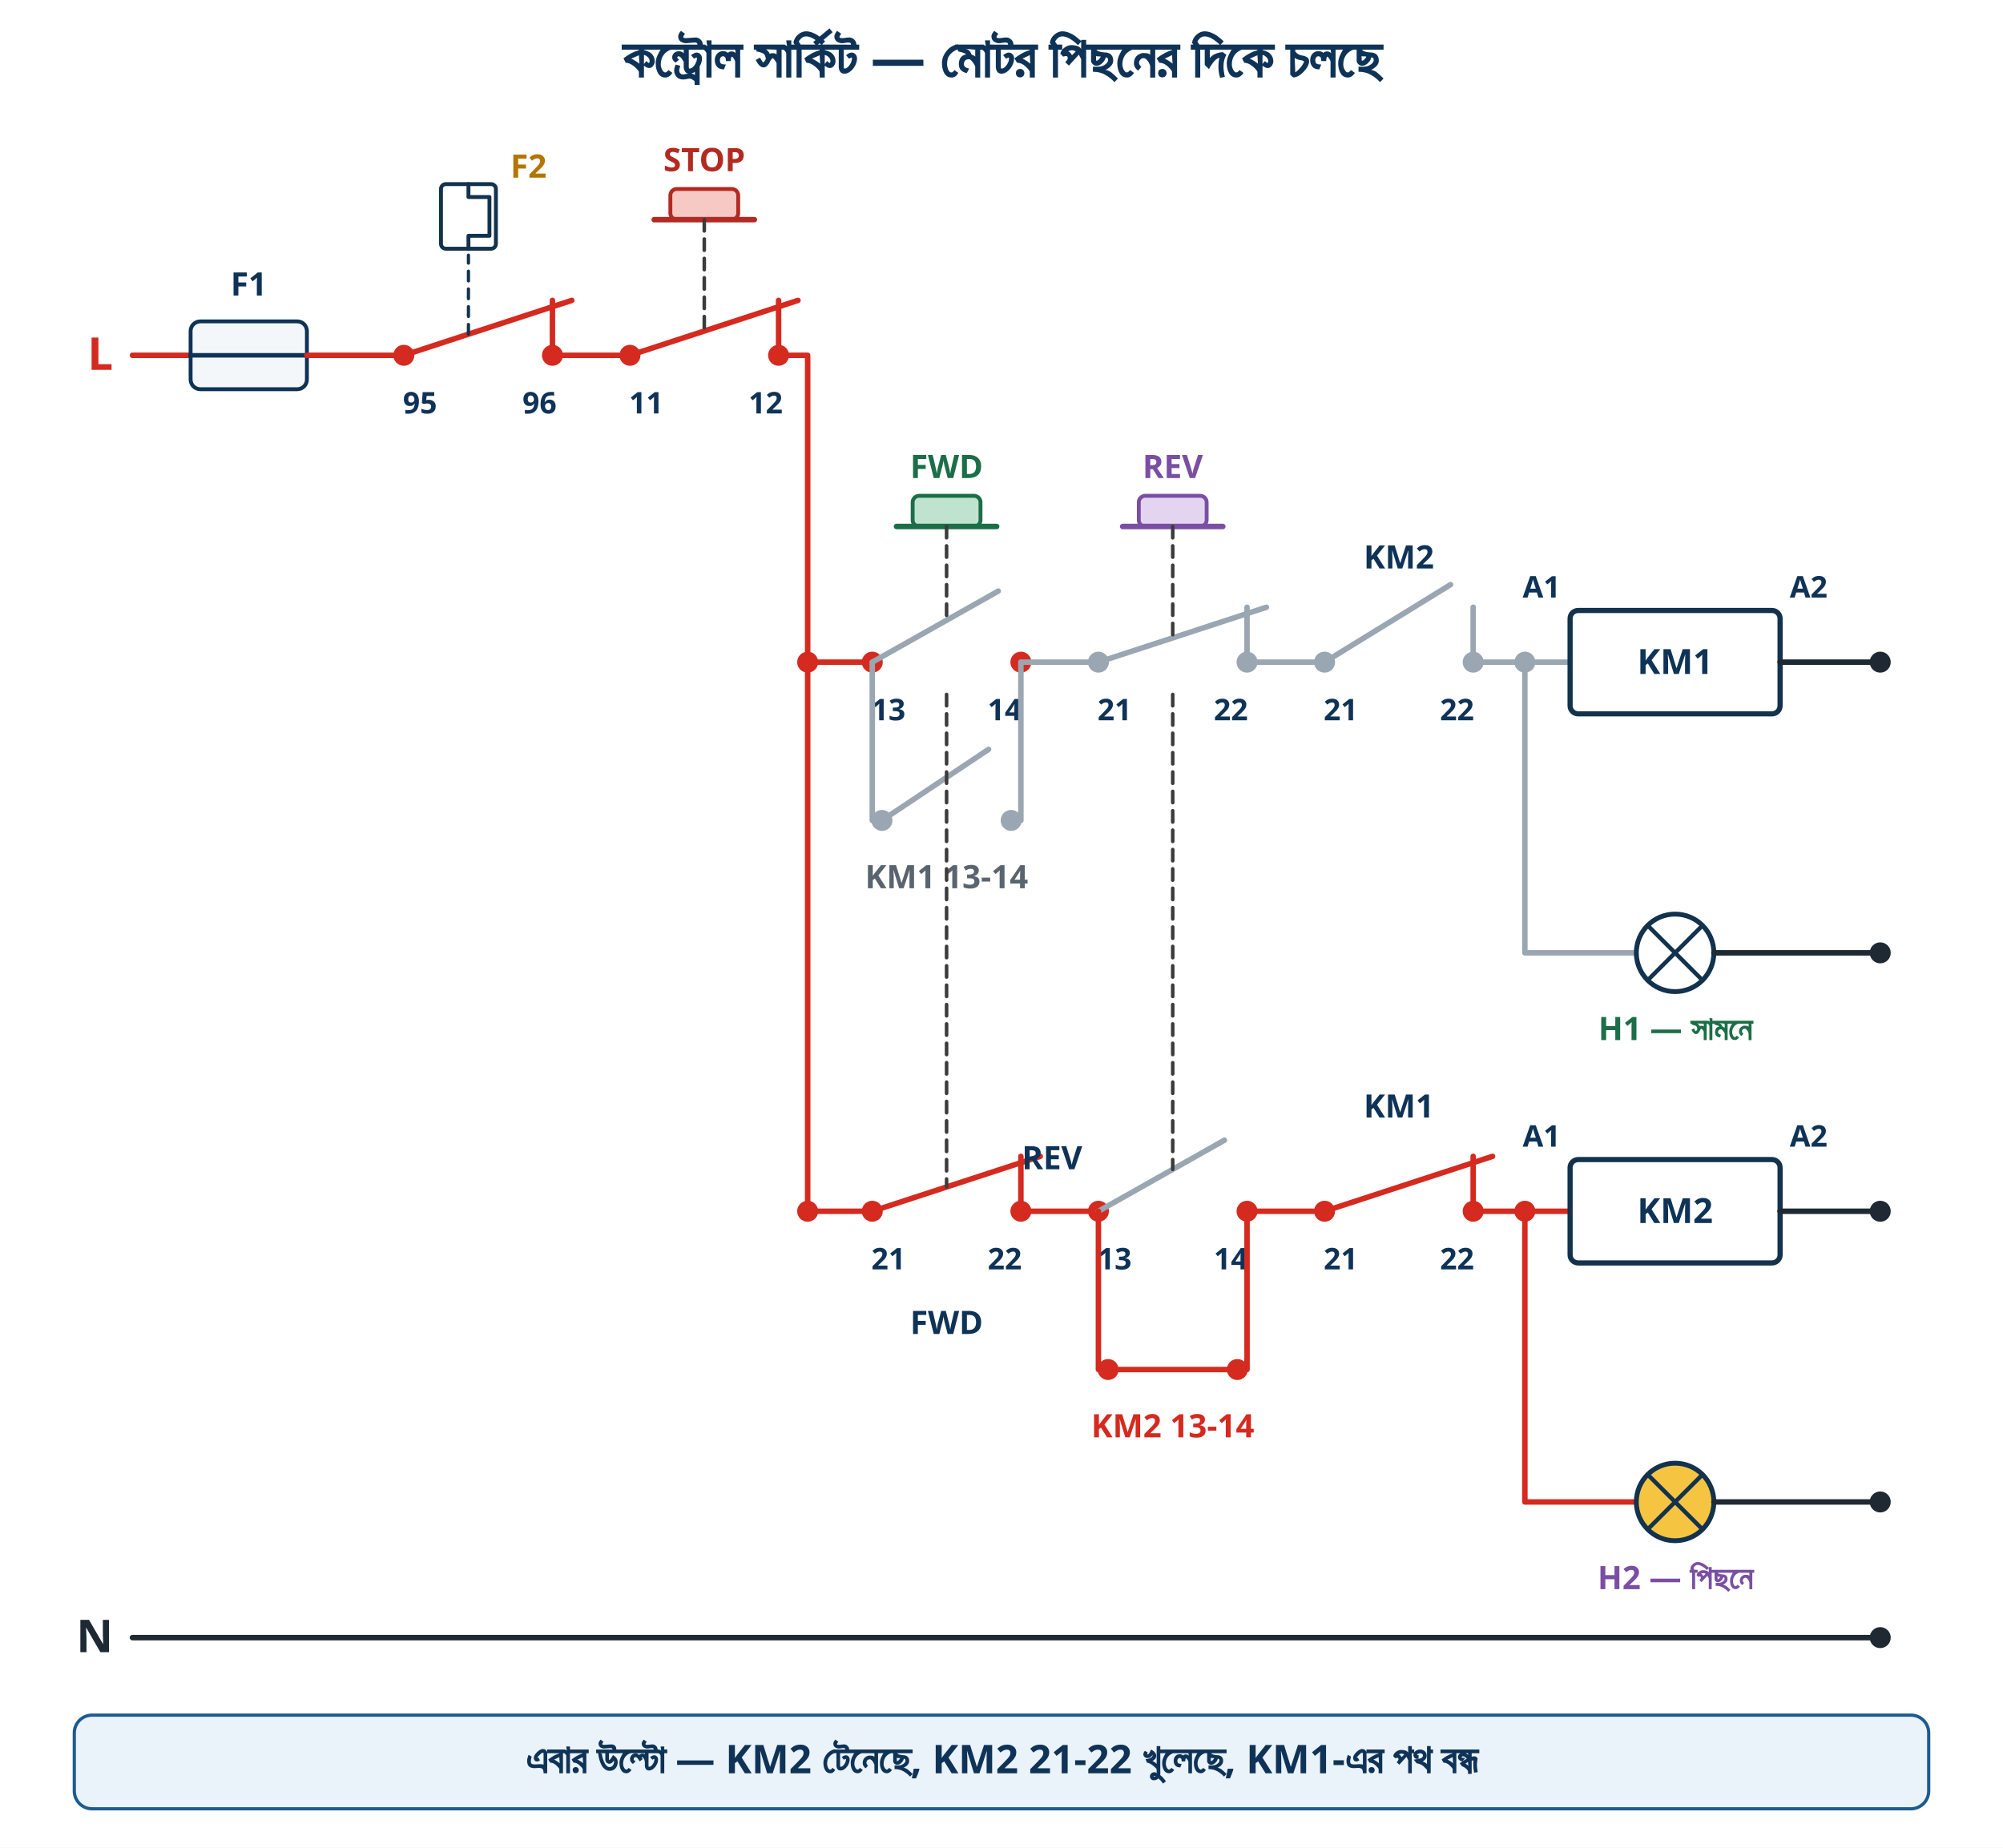
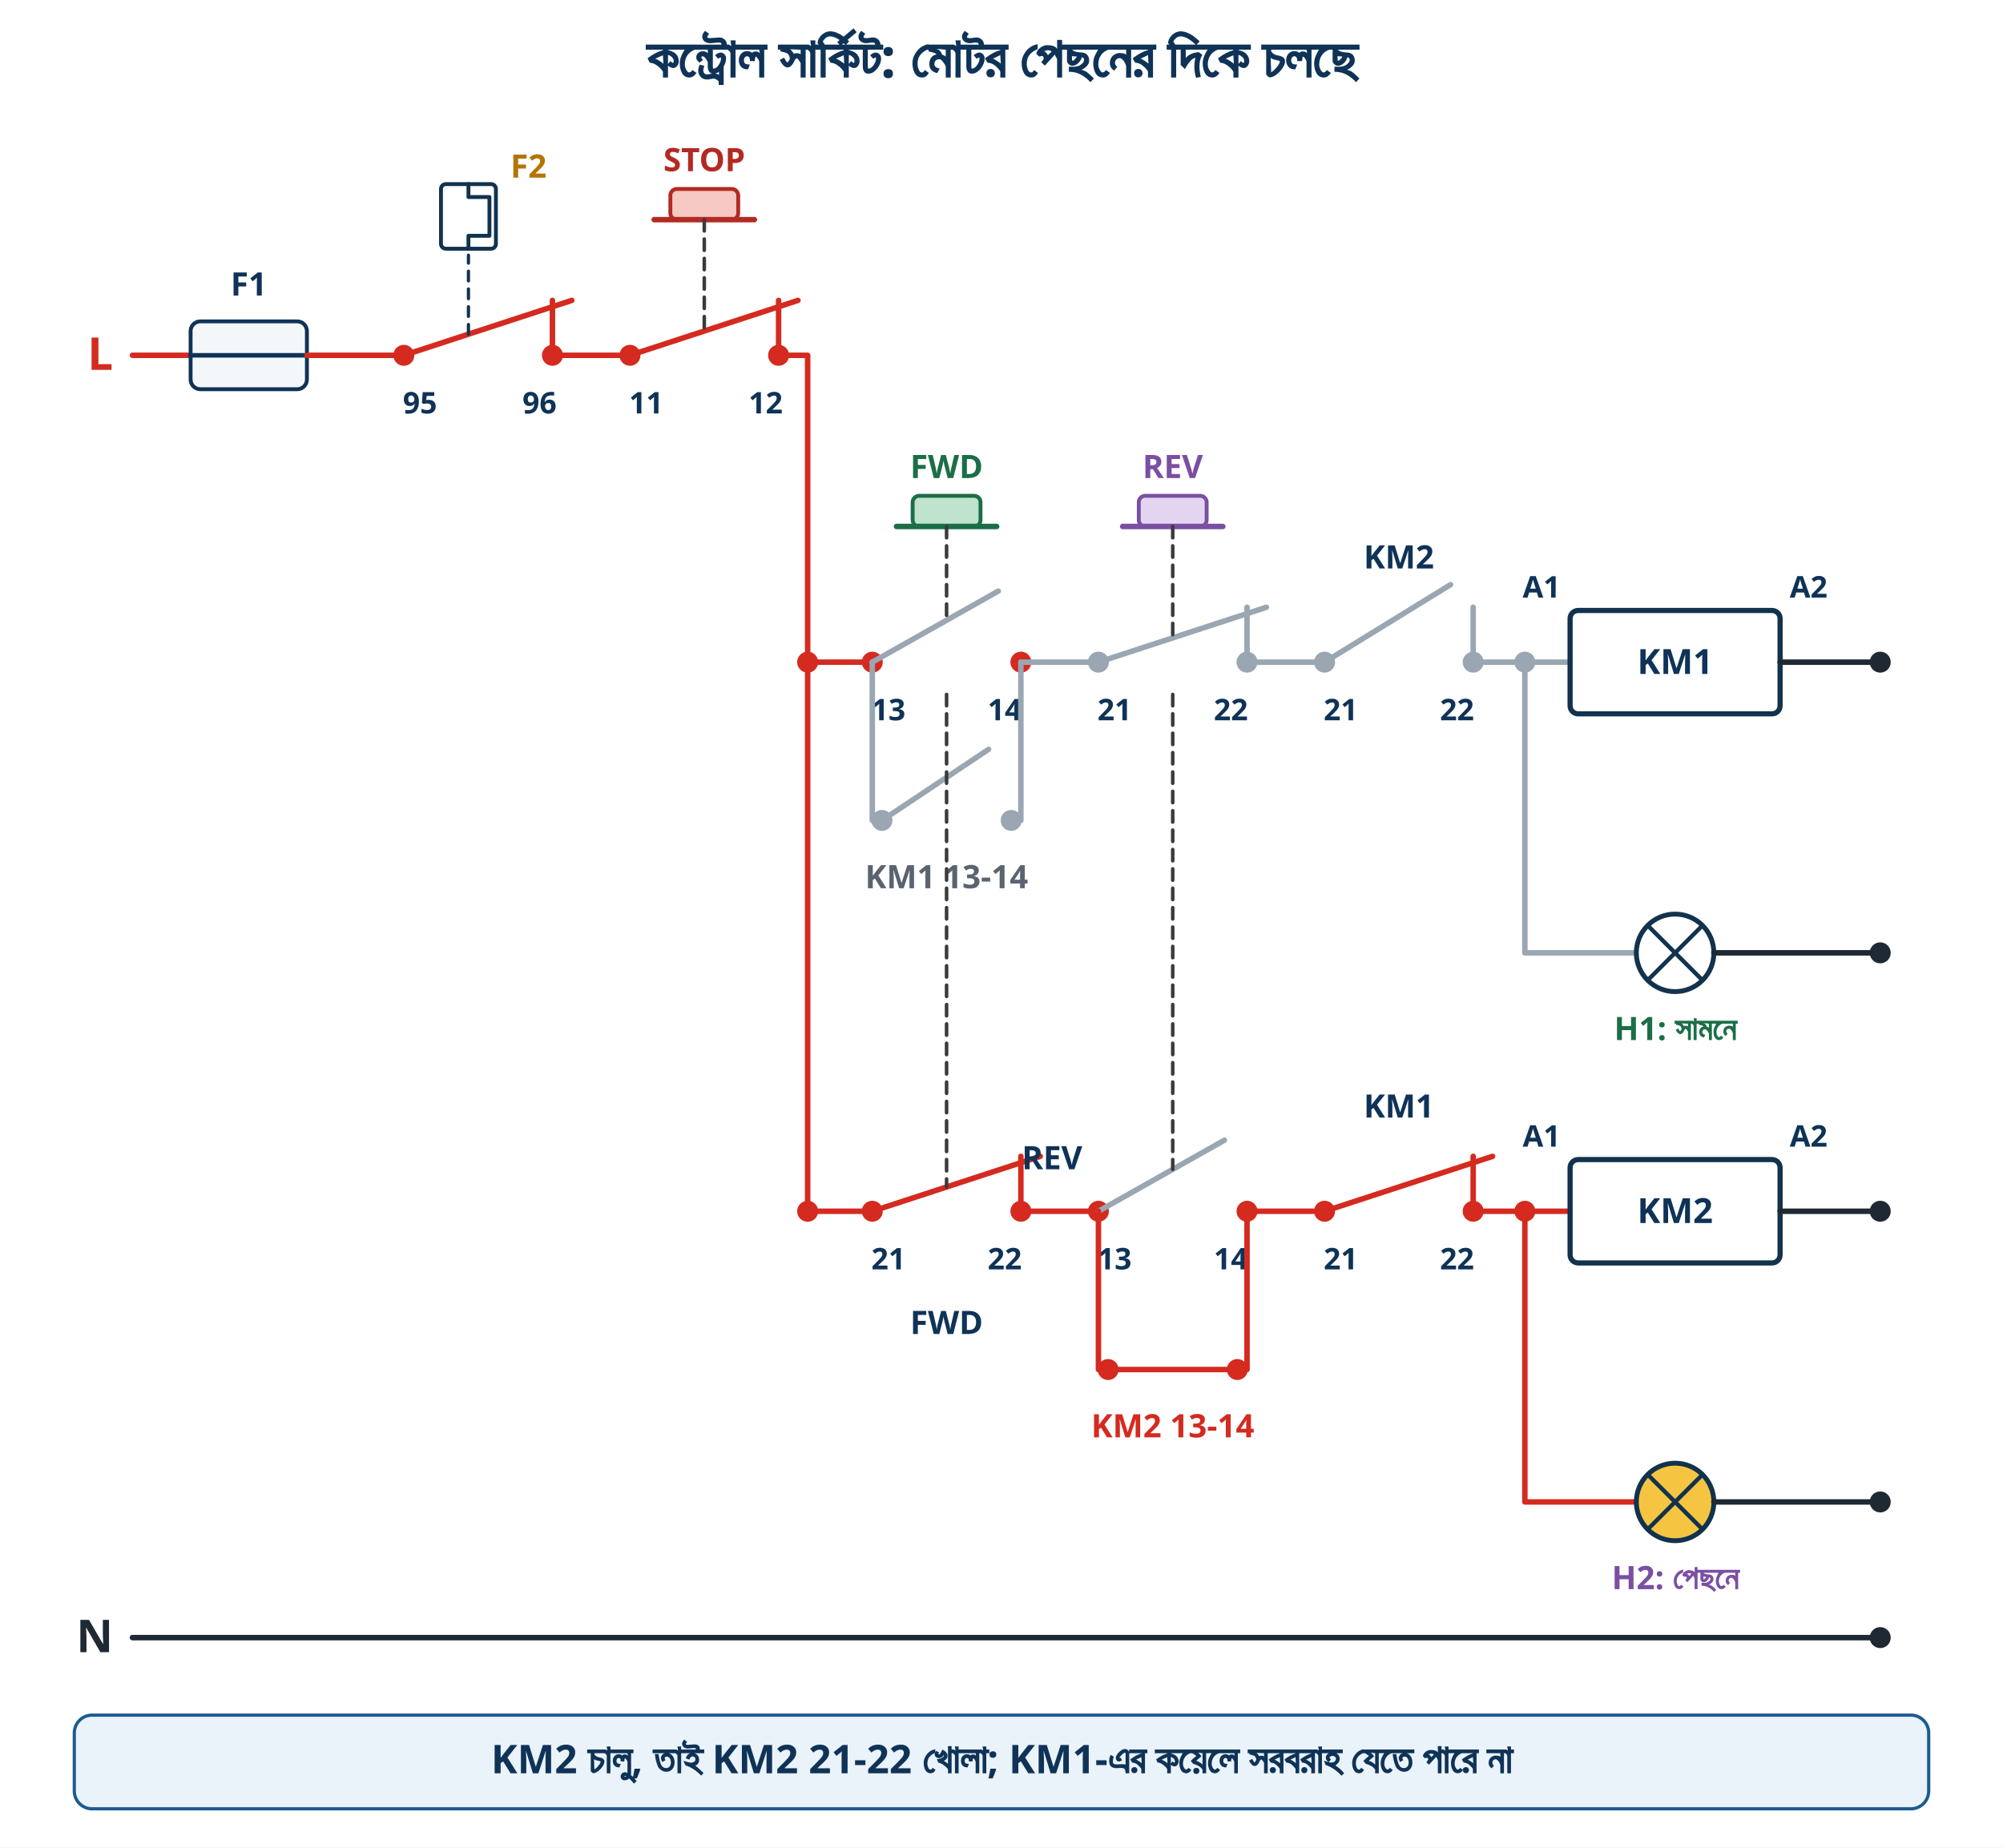
<svg xmlns="http://www.w3.org/2000/svg" width="1240" height="1144" viewBox="0 0 1240 1144">
  <rect width="1240" height="1144" fill="#FFFFFF" />
-   <text x="620.0" y="48.0" font-family="Kalpurush" font-size="34" font-weight="700" fill="#0F3357" text-anchor="middle">কন্ট্রোল সার্কিট — মোটর পিছনের দিকে চলছে</text>
+   <text x="620.0" y="48.0" font-family="Kalpurush" font-size="34" font-weight="700" fill="#0F3357" text-anchor="middle">কন্ট্রোল সার্কিট: মোটর পেছনের দিকে চলছে</text>
  <text x="70.0" y="229.0" font-family="Kalpurush" font-size="28" font-weight="700" fill="#D42A1F" text-anchor="end">L</text>
  <text x="70.0" y="1023.0" font-family="Kalpurush" font-size="28" font-weight="700" fill="#1F2933" text-anchor="end">N</text>
  <path d="M 82 220 L 118 220" fill="none" stroke="#D42A1F" stroke-width="3.4" stroke-linecap="round" stroke-linejoin="round" />
  <rect x="118.0" y="199.0" width="72.0" height="42.0" rx="6" fill="#F4F7FA" stroke="#0F3357" stroke-width="2.4" />
  <path d="M 118.0 220 L 190.0 220" fill="none" stroke="#0F3357" stroke-width="2.8" stroke-linecap="round" stroke-linejoin="round" />
  <text x="154.0" y="183.0" font-family="Kalpurush" font-size="20" font-weight="700" fill="#0F3357" text-anchor="middle">F1</text>
  <path d="M 190 220 L 250 220" fill="none" stroke="#D42A1F" stroke-width="3.4" stroke-linecap="round" stroke-linejoin="round" />
  <circle cx="250.0" cy="220.0" r="6.5" fill="#D42A1F" stroke="none" stroke-width="2" />
  <path d="M 342 220 L 342 186" fill="none" stroke="#D42A1F" stroke-width="3.4" stroke-linecap="round" stroke-linejoin="round" />
  <path d="M 250 220 L 354 186" fill="none" stroke="#D42A1F" stroke-width="3.4" stroke-linecap="round" stroke-linejoin="round" />
  <circle cx="342.0" cy="220.0" r="6.5" fill="#D42A1F" stroke="none" stroke-width="2" />
  <path d="M 290 206.923 L 290 158" fill="none" stroke="#12324D" stroke-width="2" stroke-linecap="round" stroke-linejoin="round" stroke-dasharray="6 5" />
  <rect x="273.0" y="114.0" width="34.0" height="40.0" rx="3" fill="#FFFFFF" stroke="#12324D" stroke-width="2.4" />
  <path d="M 290 114.0 L 290 122 L 303 122 L 303 146 L 290 146 L 290 154.0" fill="none" stroke="#12324D" stroke-width="2.4" stroke-linecap="round" stroke-linejoin="round" />
  <text x="316.0" y="110.0" font-family="Kalpurush" font-size="20" font-weight="700" fill="#B47500" text-anchor="start">F2</text>
  <text x="260.0" y="256.0" font-family="Kalpurush" font-size="18.5" font-weight="700" fill="#0F3357" text-anchor="middle">95</text>
  <text x="334.0" y="256.0" font-family="Kalpurush" font-size="18.5" font-weight="700" fill="#0F3357" text-anchor="middle">96</text>
  <path d="M 342 220 L 390 220" fill="none" stroke="#D42A1F" stroke-width="3.4" stroke-linecap="round" stroke-linejoin="round" />
  <circle cx="390.0" cy="220.0" r="6.5" fill="#D42A1F" stroke="none" stroke-width="2" />
  <path d="M 482 220 L 482 186" fill="none" stroke="#D42A1F" stroke-width="3.4" stroke-linecap="round" stroke-linejoin="round" />
  <path d="M 390 220 L 494 186" fill="none" stroke="#D42A1F" stroke-width="3.4" stroke-linecap="round" stroke-linejoin="round" />
  <circle cx="482.0" cy="220.0" r="6.5" fill="#D42A1F" stroke="none" stroke-width="2" />
  <rect x="415.0" y="117.0" width="42.0" height="19.0" rx="4" fill="#F6C9C4" stroke="#B32A22" stroke-width="2.4" />
  <path d="M 405 136 L 467 136" fill="none" stroke="#B32A22" stroke-width="3.4" stroke-linecap="round" stroke-linejoin="round" />
  <path d="M 436 136 L 436 205" fill="none" stroke="#3B3B3B" stroke-width="2.2" stroke-linecap="round" stroke-linejoin="round" stroke-dasharray="7 5" />
  <text x="436.0" y="106.0" font-family="Kalpurush" font-size="20" font-weight="700" fill="#B32A22" text-anchor="middle">STOP</text>
  <text x="400.0" y="256.0" font-family="Kalpurush" font-size="18.5" font-weight="700" fill="#0F3357" text-anchor="middle">11</text>
  <text x="474.0" y="256.0" font-family="Kalpurush" font-size="18.5" font-weight="700" fill="#0F3357" text-anchor="middle">12</text>
  <path d="M 482 220 L 500 220 L 500 750" fill="none" stroke="#D42A1F" stroke-width="3.4" stroke-linecap="round" stroke-linejoin="round" />
  <circle cx="500.0" cy="410.0" r="6.5" fill="#D42A1F" stroke="none" stroke-width="2" />
  <circle cx="500.0" cy="750.0" r="6.5" fill="#D42A1F" stroke="none" stroke-width="2" />
  <path d="M 500 410 L 540 410" fill="none" stroke="#D42A1F" stroke-width="3.4" stroke-linecap="round" stroke-linejoin="round" />
  <circle cx="540.0" cy="410.0" r="6.5" fill="#D42A1F" stroke="none" stroke-width="2" />
  <path d="M 540 410 L 618 366" fill="none" stroke="#9AA6B2" stroke-width="3.4" stroke-linecap="round" stroke-linejoin="round" />
  <circle cx="632.0" cy="410.0" r="6.5" fill="#D42A1F" stroke="none" stroke-width="2" />
  <text x="550.0" y="446.0" font-family="Kalpurush" font-size="18.5" font-weight="700" fill="#0F3357" text-anchor="middle">13</text>
  <text x="622.0" y="446.0" font-family="Kalpurush" font-size="18.5" font-weight="700" fill="#0F3357" text-anchor="middle">14</text>
  <path d="M 632 410 L 680 410" fill="none" stroke="#9AA6B2" stroke-width="3.4" stroke-linecap="round" stroke-linejoin="round" />
  <circle cx="680.0" cy="410.0" r="6.5" fill="#9AA6B2" stroke="none" stroke-width="2" />
  <path d="M 772 410 L 772 376" fill="none" stroke="#9AA6B2" stroke-width="3.4" stroke-linecap="round" stroke-linejoin="round" />
  <path d="M 680 410 L 784 376" fill="none" stroke="#9AA6B2" stroke-width="3.4" stroke-linecap="round" stroke-linejoin="round" />
  <circle cx="772.0" cy="410.0" r="6.5" fill="#9AA6B2" stroke="none" stroke-width="2" />
  <text x="690.0" y="446.0" font-family="Kalpurush" font-size="18.5" font-weight="700" fill="#0F3357" text-anchor="middle">21</text>
  <text x="762.0" y="446.0" font-family="Kalpurush" font-size="18.5" font-weight="700" fill="#0F3357" text-anchor="middle">22</text>
  <path d="M 772 410 L 820 410" fill="none" stroke="#9AA6B2" stroke-width="3.4" stroke-linecap="round" stroke-linejoin="round" />
  <circle cx="820.0" cy="410.0" r="6.5" fill="#9AA6B2" stroke="none" stroke-width="2" />
  <path d="M 912 410 L 912 376" fill="none" stroke="#9AA6B2" stroke-width="3.4" stroke-linecap="round" stroke-linejoin="round" />
  <path d="M 820 410 L 898 362" fill="none" stroke="#9AA6B2" stroke-width="3.4" stroke-linecap="round" stroke-linejoin="round" />
  <circle cx="912.0" cy="410.0" r="6.5" fill="#9AA6B2" stroke="none" stroke-width="2" />
  <text x="866.0" y="352.0" font-family="Kalpurush" font-size="20" font-weight="700" fill="#0F3357" text-anchor="middle">KM2</text>
  <text x="830.0" y="446.0" font-family="Kalpurush" font-size="18.5" font-weight="700" fill="#0F3357" text-anchor="middle">21</text>
  <text x="902.0" y="446.0" font-family="Kalpurush" font-size="18.5" font-weight="700" fill="#0F3357" text-anchor="middle">22</text>
  <path d="M 912 410 L 972 410" fill="none" stroke="#9AA6B2" stroke-width="3.4" stroke-linecap="round" stroke-linejoin="round" />
  <circle cx="944.0" cy="410.0" r="6.5" fill="#9AA6B2" stroke="none" stroke-width="2" />
  <rect x="972.0" y="378.0" width="130.0" height="64.0" rx="5" fill="#FFFFFF" stroke="#12324D" stroke-width="3.2" />
  <text x="1037.0" y="417.3" font-family="Kalpurush" font-size="21.5" font-weight="700" fill="#0F3357" text-anchor="middle">KM1</text>
  <text x="966.0" y="370.0" font-family="Kalpurush" font-size="18.5" font-weight="700" fill="#0F3357" text-anchor="end">A1</text>
  <text x="1108.0" y="370.0" font-family="Kalpurush" font-size="18.5" font-weight="700" fill="#0F3357" text-anchor="start">A2</text>
  <path d="M 1102 410 L 1164 410" fill="none" stroke="#1F2933" stroke-width="3.4" stroke-linecap="round" stroke-linejoin="round" />
  <circle cx="1164.0" cy="410.0" r="6.5" fill="#1F2933" stroke="none" stroke-width="2" />
  <path d="M 540 410 L 540 508 L 546 508" fill="none" stroke="#9AA6B2" stroke-width="3.4" stroke-linecap="round" stroke-linejoin="round" />
  <circle cx="546.0" cy="508.0" r="6.5" fill="#9AA6B2" stroke="none" stroke-width="2" />
  <path d="M 546 508 L 612 464" fill="none" stroke="#9AA6B2" stroke-width="3.4" stroke-linecap="round" stroke-linejoin="round" />
  <circle cx="626.0" cy="508.0" r="6.5" fill="#9AA6B2" stroke="none" stroke-width="2" />
  <path d="M 626 508 L 632 508 L 632 410" fill="none" stroke="#9AA6B2" stroke-width="3.4" stroke-linecap="round" stroke-linejoin="round" />
  <text x="586.0" y="550.0" font-family="Kalpurush" font-size="20" font-weight="700" fill="#5A6470" text-anchor="middle">KM1 13-14</text>
  <path d="M 944 410 L 944 590 L 1013 590" fill="none" stroke="#9AA6B2" stroke-width="3.4" stroke-linecap="round" stroke-linejoin="round" />
  <circle cx="1037.0" cy="590.0" r="24.0" fill="#FFFFFF" stroke="#12324D" stroke-width="3" />
  <path d="M 1020.032 573.032 L 1053.968 606.968" fill="none" stroke="#12324D" stroke-width="2.6" stroke-linecap="round" stroke-linejoin="round" />
  <path d="M 1020.032 606.968 L 1053.968 573.032" fill="none" stroke="#12324D" stroke-width="2.6" stroke-linecap="round" stroke-linejoin="round" />
  <path d="M 1061 590 L 1164 590" fill="none" stroke="#1F2933" stroke-width="3.4" stroke-linecap="round" stroke-linejoin="round" />
  <circle cx="1164.0" cy="590.0" r="6.5" fill="#1F2933" stroke="none" stroke-width="2" />
-   <text x="1037.0" y="644.0" font-family="Kalpurush" font-size="20" font-weight="700" fill="#1B6E47" text-anchor="middle">H1 — সামনে</text>
+   <text x="1037.0" y="644.0" font-family="Kalpurush" font-size="20" font-weight="700" fill="#1B6E47" text-anchor="middle">H1: সামনে</text>
  <path d="M 500 750 L 540 750" fill="none" stroke="#D42A1F" stroke-width="3.4" stroke-linecap="round" stroke-linejoin="round" />
  <circle cx="540.0" cy="750.0" r="6.5" fill="#D42A1F" stroke="none" stroke-width="2" />
  <path d="M 632 750 L 632 716" fill="none" stroke="#D42A1F" stroke-width="3.4" stroke-linecap="round" stroke-linejoin="round" />
  <path d="M 540 750 L 644 716" fill="none" stroke="#D42A1F" stroke-width="3.4" stroke-linecap="round" stroke-linejoin="round" />
  <circle cx="632.0" cy="750.0" r="6.5" fill="#D42A1F" stroke="none" stroke-width="2" />
  <text x="586.0" y="826.0" font-family="Kalpurush" font-size="20" font-weight="700" fill="#0F3357" text-anchor="middle">FWD</text>
  <text x="550.0" y="786.0" font-family="Kalpurush" font-size="18.5" font-weight="700" fill="#0F3357" text-anchor="middle">21</text>
  <text x="622.0" y="786.0" font-family="Kalpurush" font-size="18.5" font-weight="700" fill="#0F3357" text-anchor="middle">22</text>
  <path d="M 632 750 L 680 750" fill="none" stroke="#D42A1F" stroke-width="3.4" stroke-linecap="round" stroke-linejoin="round" />
  <circle cx="680.0" cy="750.0" r="6.5" fill="#D42A1F" stroke="none" stroke-width="2" />
  <path d="M 680 750 L 758 706" fill="none" stroke="#9AA6B2" stroke-width="3.4" stroke-linecap="round" stroke-linejoin="round" />
  <circle cx="772.0" cy="750.0" r="6.5" fill="#D42A1F" stroke="none" stroke-width="2" />
  <text x="670.0" y="724.0" font-family="Kalpurush" font-size="20" font-weight="700" fill="#0F3357" text-anchor="end">REV</text>
  <text x="690.0" y="786.0" font-family="Kalpurush" font-size="18.5" font-weight="700" fill="#0F3357" text-anchor="middle">13</text>
  <text x="762.0" y="786.0" font-family="Kalpurush" font-size="18.5" font-weight="700" fill="#0F3357" text-anchor="middle">14</text>
  <path d="M 772 750 L 820 750" fill="none" stroke="#D42A1F" stroke-width="3.4" stroke-linecap="round" stroke-linejoin="round" />
  <circle cx="820.0" cy="750.0" r="6.5" fill="#D42A1F" stroke="none" stroke-width="2" />
  <path d="M 912 750 L 912 716" fill="none" stroke="#D42A1F" stroke-width="3.4" stroke-linecap="round" stroke-linejoin="round" />
  <path d="M 820 750 L 924 716" fill="none" stroke="#D42A1F" stroke-width="3.4" stroke-linecap="round" stroke-linejoin="round" />
  <circle cx="912.0" cy="750.0" r="6.5" fill="#D42A1F" stroke="none" stroke-width="2" />
  <text x="866.0" y="692.0" font-family="Kalpurush" font-size="20" font-weight="700" fill="#0F3357" text-anchor="middle">KM1</text>
  <text x="830.0" y="786.0" font-family="Kalpurush" font-size="18.5" font-weight="700" fill="#0F3357" text-anchor="middle">21</text>
  <text x="902.0" y="786.0" font-family="Kalpurush" font-size="18.5" font-weight="700" fill="#0F3357" text-anchor="middle">22</text>
  <path d="M 912 750 L 972 750" fill="none" stroke="#D42A1F" stroke-width="3.4" stroke-linecap="round" stroke-linejoin="round" />
  <circle cx="944.0" cy="750.0" r="6.5" fill="#D42A1F" stroke="none" stroke-width="2" />
  <rect x="972.0" y="718.0" width="130.0" height="64.0" rx="5" fill="#FFFFFF" stroke="#12324D" stroke-width="3.2" />
  <text x="1037.0" y="757.3" font-family="Kalpurush" font-size="21.5" font-weight="700" fill="#0F3357" text-anchor="middle">KM2</text>
  <text x="966.0" y="710.0" font-family="Kalpurush" font-size="18.5" font-weight="700" fill="#0F3357" text-anchor="end">A1</text>
  <text x="1108.0" y="710.0" font-family="Kalpurush" font-size="18.5" font-weight="700" fill="#0F3357" text-anchor="start">A2</text>
  <path d="M 1102 750 L 1164 750" fill="none" stroke="#1F2933" stroke-width="3.4" stroke-linecap="round" stroke-linejoin="round" />
  <circle cx="1164.0" cy="750.0" r="6.5" fill="#1F2933" stroke="none" stroke-width="2" />
  <path d="M 680 750 L 680 848 L 686 848" fill="none" stroke="#D42A1F" stroke-width="3.4" stroke-linecap="round" stroke-linejoin="round" />
  <circle cx="686.0" cy="848.0" r="6.5" fill="#D42A1F" stroke="none" stroke-width="2" />
  <path d="M 686 848 L 766 848" fill="none" stroke="#D42A1F" stroke-width="3.4" stroke-linecap="round" stroke-linejoin="round" />
  <circle cx="766.0" cy="848.0" r="6.5" fill="#D42A1F" stroke="none" stroke-width="2" />
  <path d="M 766 848 L 772 848 L 772 750" fill="none" stroke="#D42A1F" stroke-width="3.4" stroke-linecap="round" stroke-linejoin="round" />
  <text x="726.0" y="890.0" font-family="Kalpurush" font-size="20" font-weight="700" fill="#D42A1F" text-anchor="middle">KM2 13-14</text>
  <path d="M 944 750 L 944 930 L 1013 930" fill="none" stroke="#D42A1F" stroke-width="3.4" stroke-linecap="round" stroke-linejoin="round" />
  <circle cx="1037.0" cy="930.0" r="24.0" fill="#F5C542" stroke="#12324D" stroke-width="3" />
  <path d="M 1020.032 913.032 L 1053.968 946.968" fill="none" stroke="#12324D" stroke-width="2.6" stroke-linecap="round" stroke-linejoin="round" />
  <path d="M 1020.032 946.968 L 1053.968 913.032" fill="none" stroke="#12324D" stroke-width="2.6" stroke-linecap="round" stroke-linejoin="round" />
  <path d="M 1061 930 L 1164 930" fill="none" stroke="#1F2933" stroke-width="3.4" stroke-linecap="round" stroke-linejoin="round" />
  <circle cx="1164.0" cy="930.0" r="6.5" fill="#1F2933" stroke="none" stroke-width="2" />
-   <text x="1037.0" y="984.0" font-family="Kalpurush" font-size="20" font-weight="700" fill="#7A4FA3" text-anchor="middle">H2 — পিছনে</text>
+   <text x="1037.0" y="984.0" font-family="Kalpurush" font-size="20" font-weight="700" fill="#7A4FA3" text-anchor="middle">H2: পেছনে</text>
  <rect x="565.0" y="307.0" width="42.0" height="19.0" rx="4" fill="#BFE3CE" stroke="#1B6E47" stroke-width="2.4" />
  <path d="M 555 326 L 617 326" fill="none" stroke="#1B6E47" stroke-width="3.4" stroke-linecap="round" stroke-linejoin="round" />
  <path d="M 586 326 L 586 384.051" fill="none" stroke="#3B3B3B" stroke-width="2.2" stroke-linecap="round" stroke-linejoin="round" stroke-dasharray="7 5" />
  <text x="586.0" y="296.0" font-family="Kalpurush" font-size="20" font-weight="700" fill="#1B6E47" text-anchor="middle">FWD</text>
  <rect x="705.0" y="307.0" width="42.0" height="19.0" rx="4" fill="#E3D5F0" stroke="#7A4FA3" stroke-width="2.4" />
  <path d="M 695 326 L 757 326" fill="none" stroke="#7A4FA3" stroke-width="3.4" stroke-linecap="round" stroke-linejoin="round" />
  <path d="M 726 326 L 726 394.962" fill="none" stroke="#3B3B3B" stroke-width="2.2" stroke-linecap="round" stroke-linejoin="round" stroke-dasharray="7 5" />
  <text x="726.0" y="296.0" font-family="Kalpurush" font-size="20" font-weight="700" fill="#7A4FA3" text-anchor="middle">REV</text>
  <path d="M 586 430 L 586 734.962" fill="none" stroke="#3B3B3B" stroke-width="2.2" stroke-linecap="round" stroke-linejoin="round" stroke-dasharray="7 5" />
  <path d="M 726 430 L 726 724.051" fill="none" stroke="#3B3B3B" stroke-width="2.2" stroke-linecap="round" stroke-linejoin="round" stroke-dasharray="7 5" />
  <path d="M 82 1014 L 1164 1014" fill="none" stroke="#1F2933" stroke-width="3.4" stroke-linecap="round" stroke-linejoin="round" />
  <circle cx="1164.0" cy="1014.0" r="6.5" fill="#1F2933" stroke="none" stroke-width="2" />
  <rect x="46.0" y="1062.0" width="1148.0" height="58.0" rx="11" fill="#EAF2FA" stroke="#1D5B8F" stroke-width="2" />
-   <text x="620.0" y="1098.0" font-family="Kalpurush" font-size="24.5" font-weight="700" fill="#0F3357" text-anchor="middle">এবার উল্টো — KM2 টেনেছে, KM2 21-22 খুলেছে, KM1-এর পথ বন্ধ</text>
+   <text x="620.0" y="1098.0" font-family="Kalpurush" font-size="24.5" font-weight="700" fill="#0F3357" text-anchor="middle">KM2 চালু, তাই KM2 21-22 খোলা; KM1-এর কয়েলে সরবরাহ যেতে পারে না</text>
</svg>
